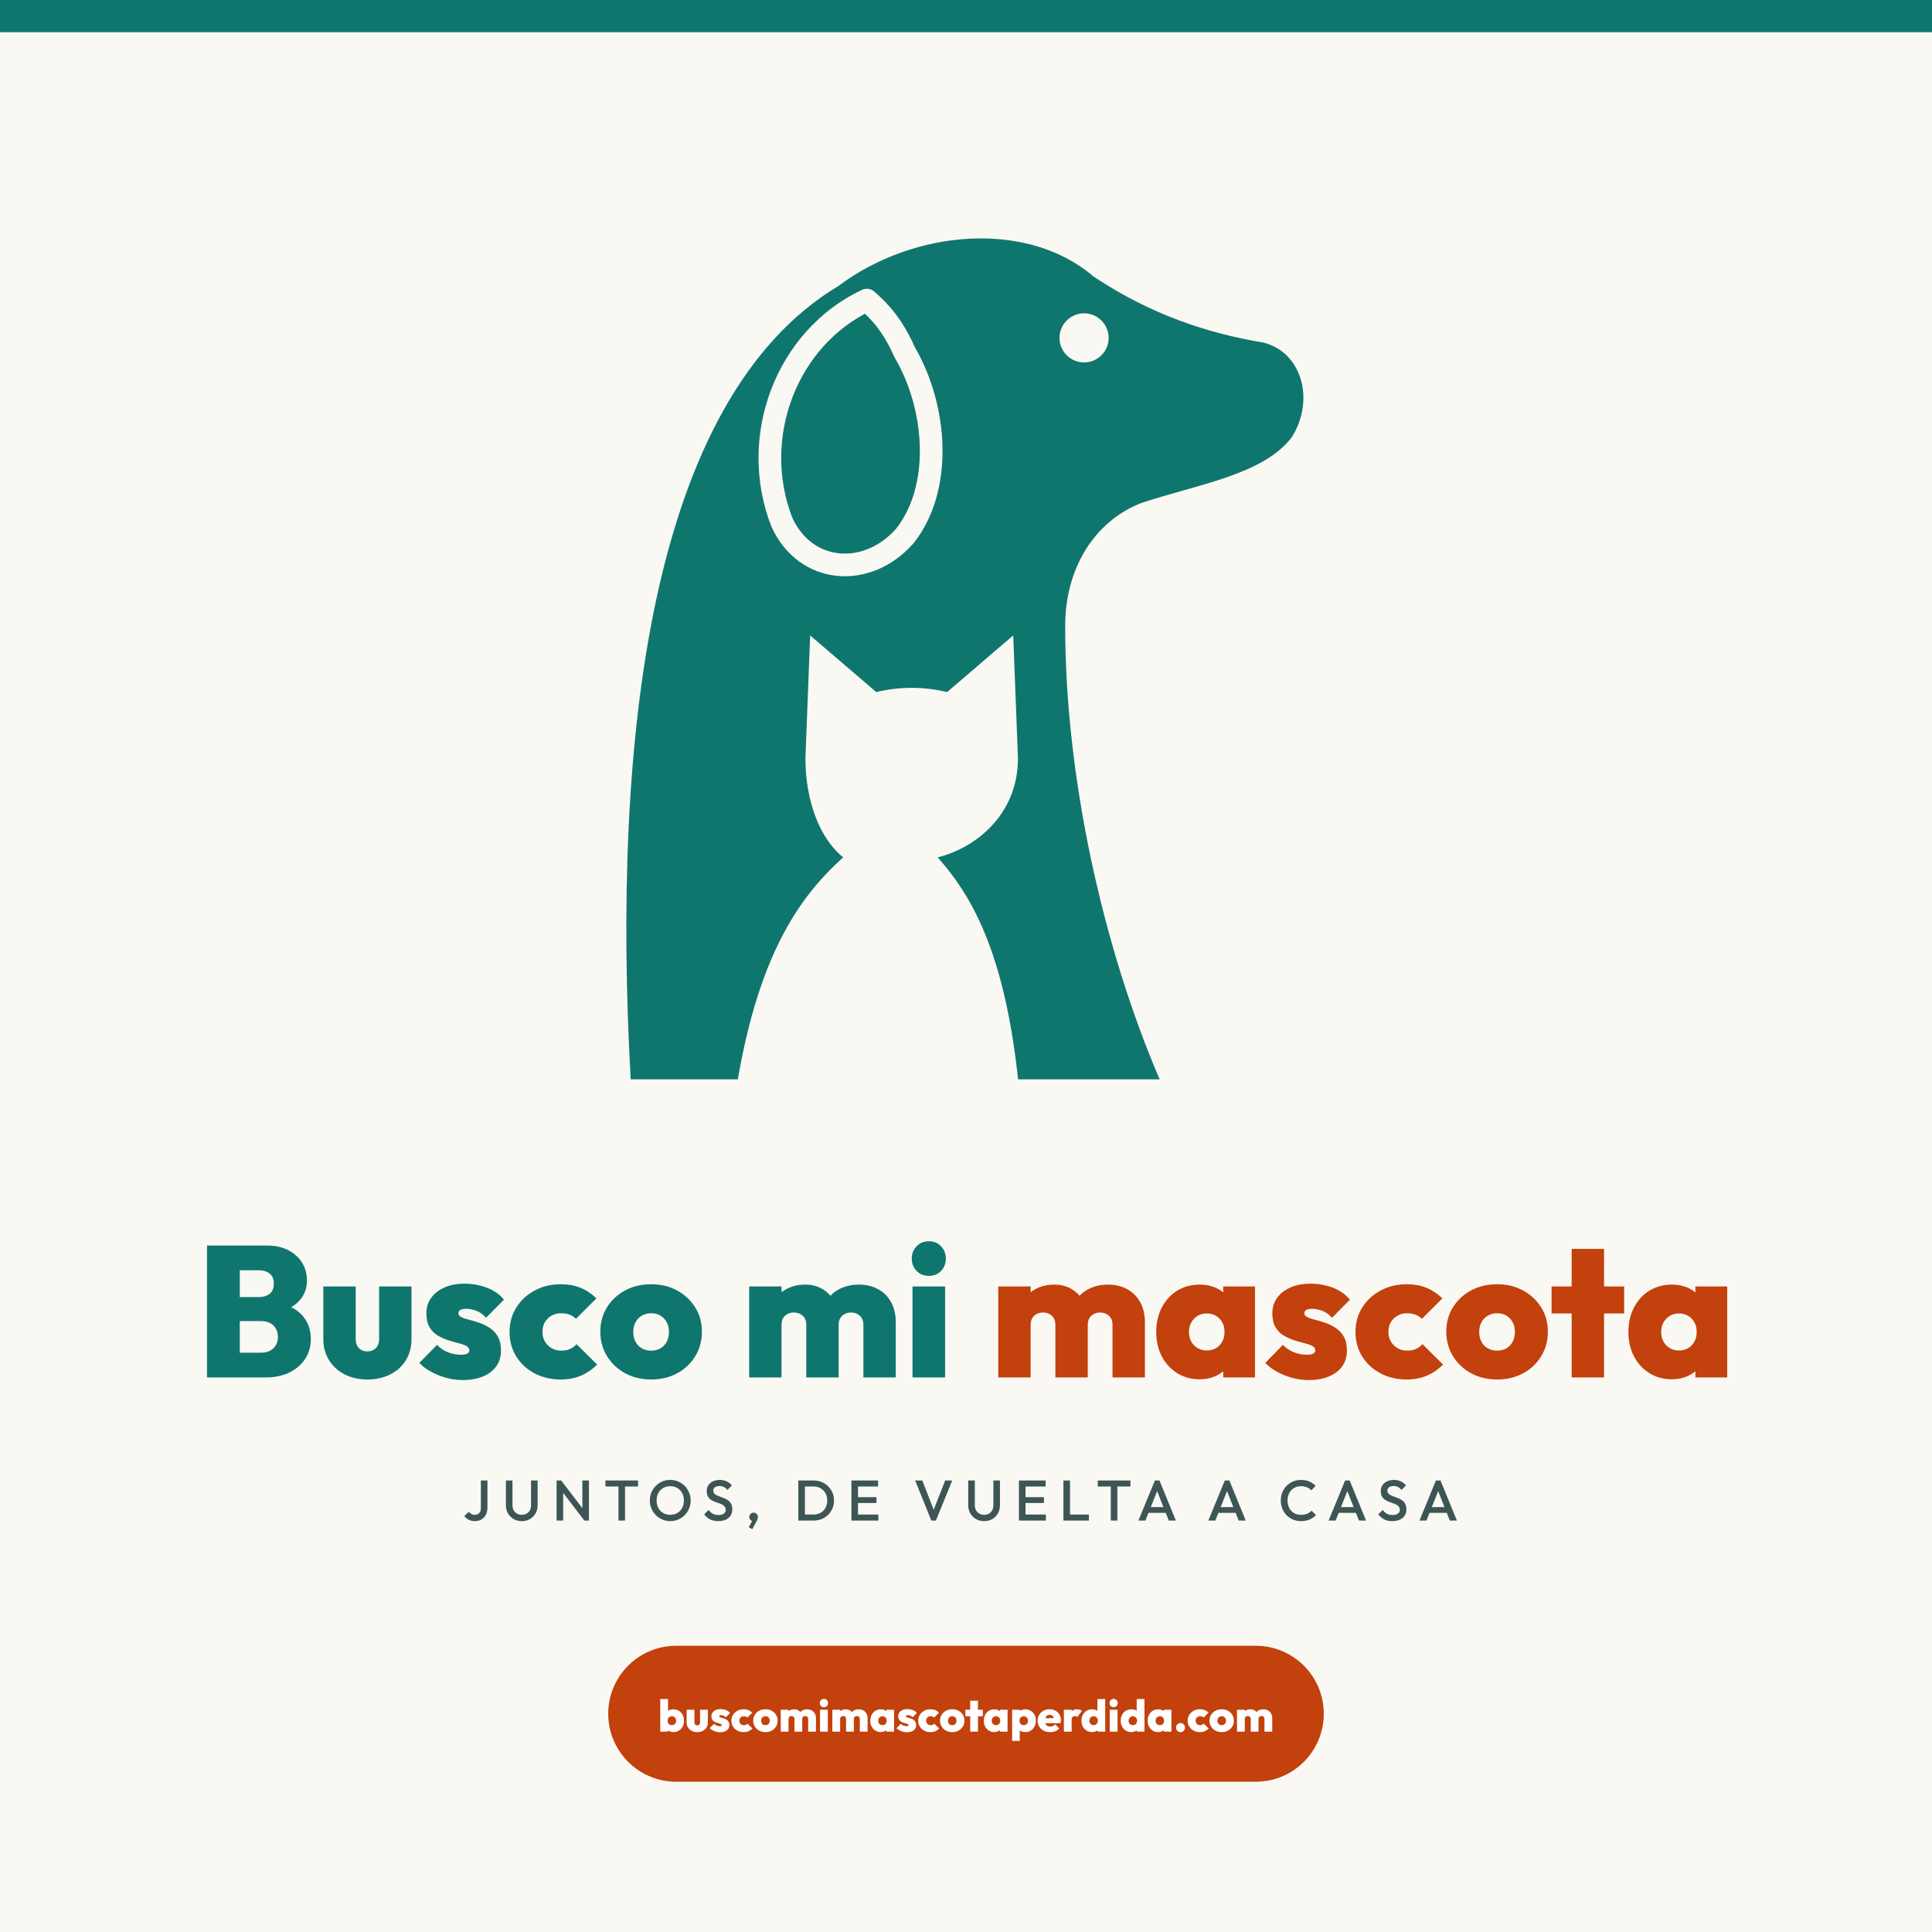
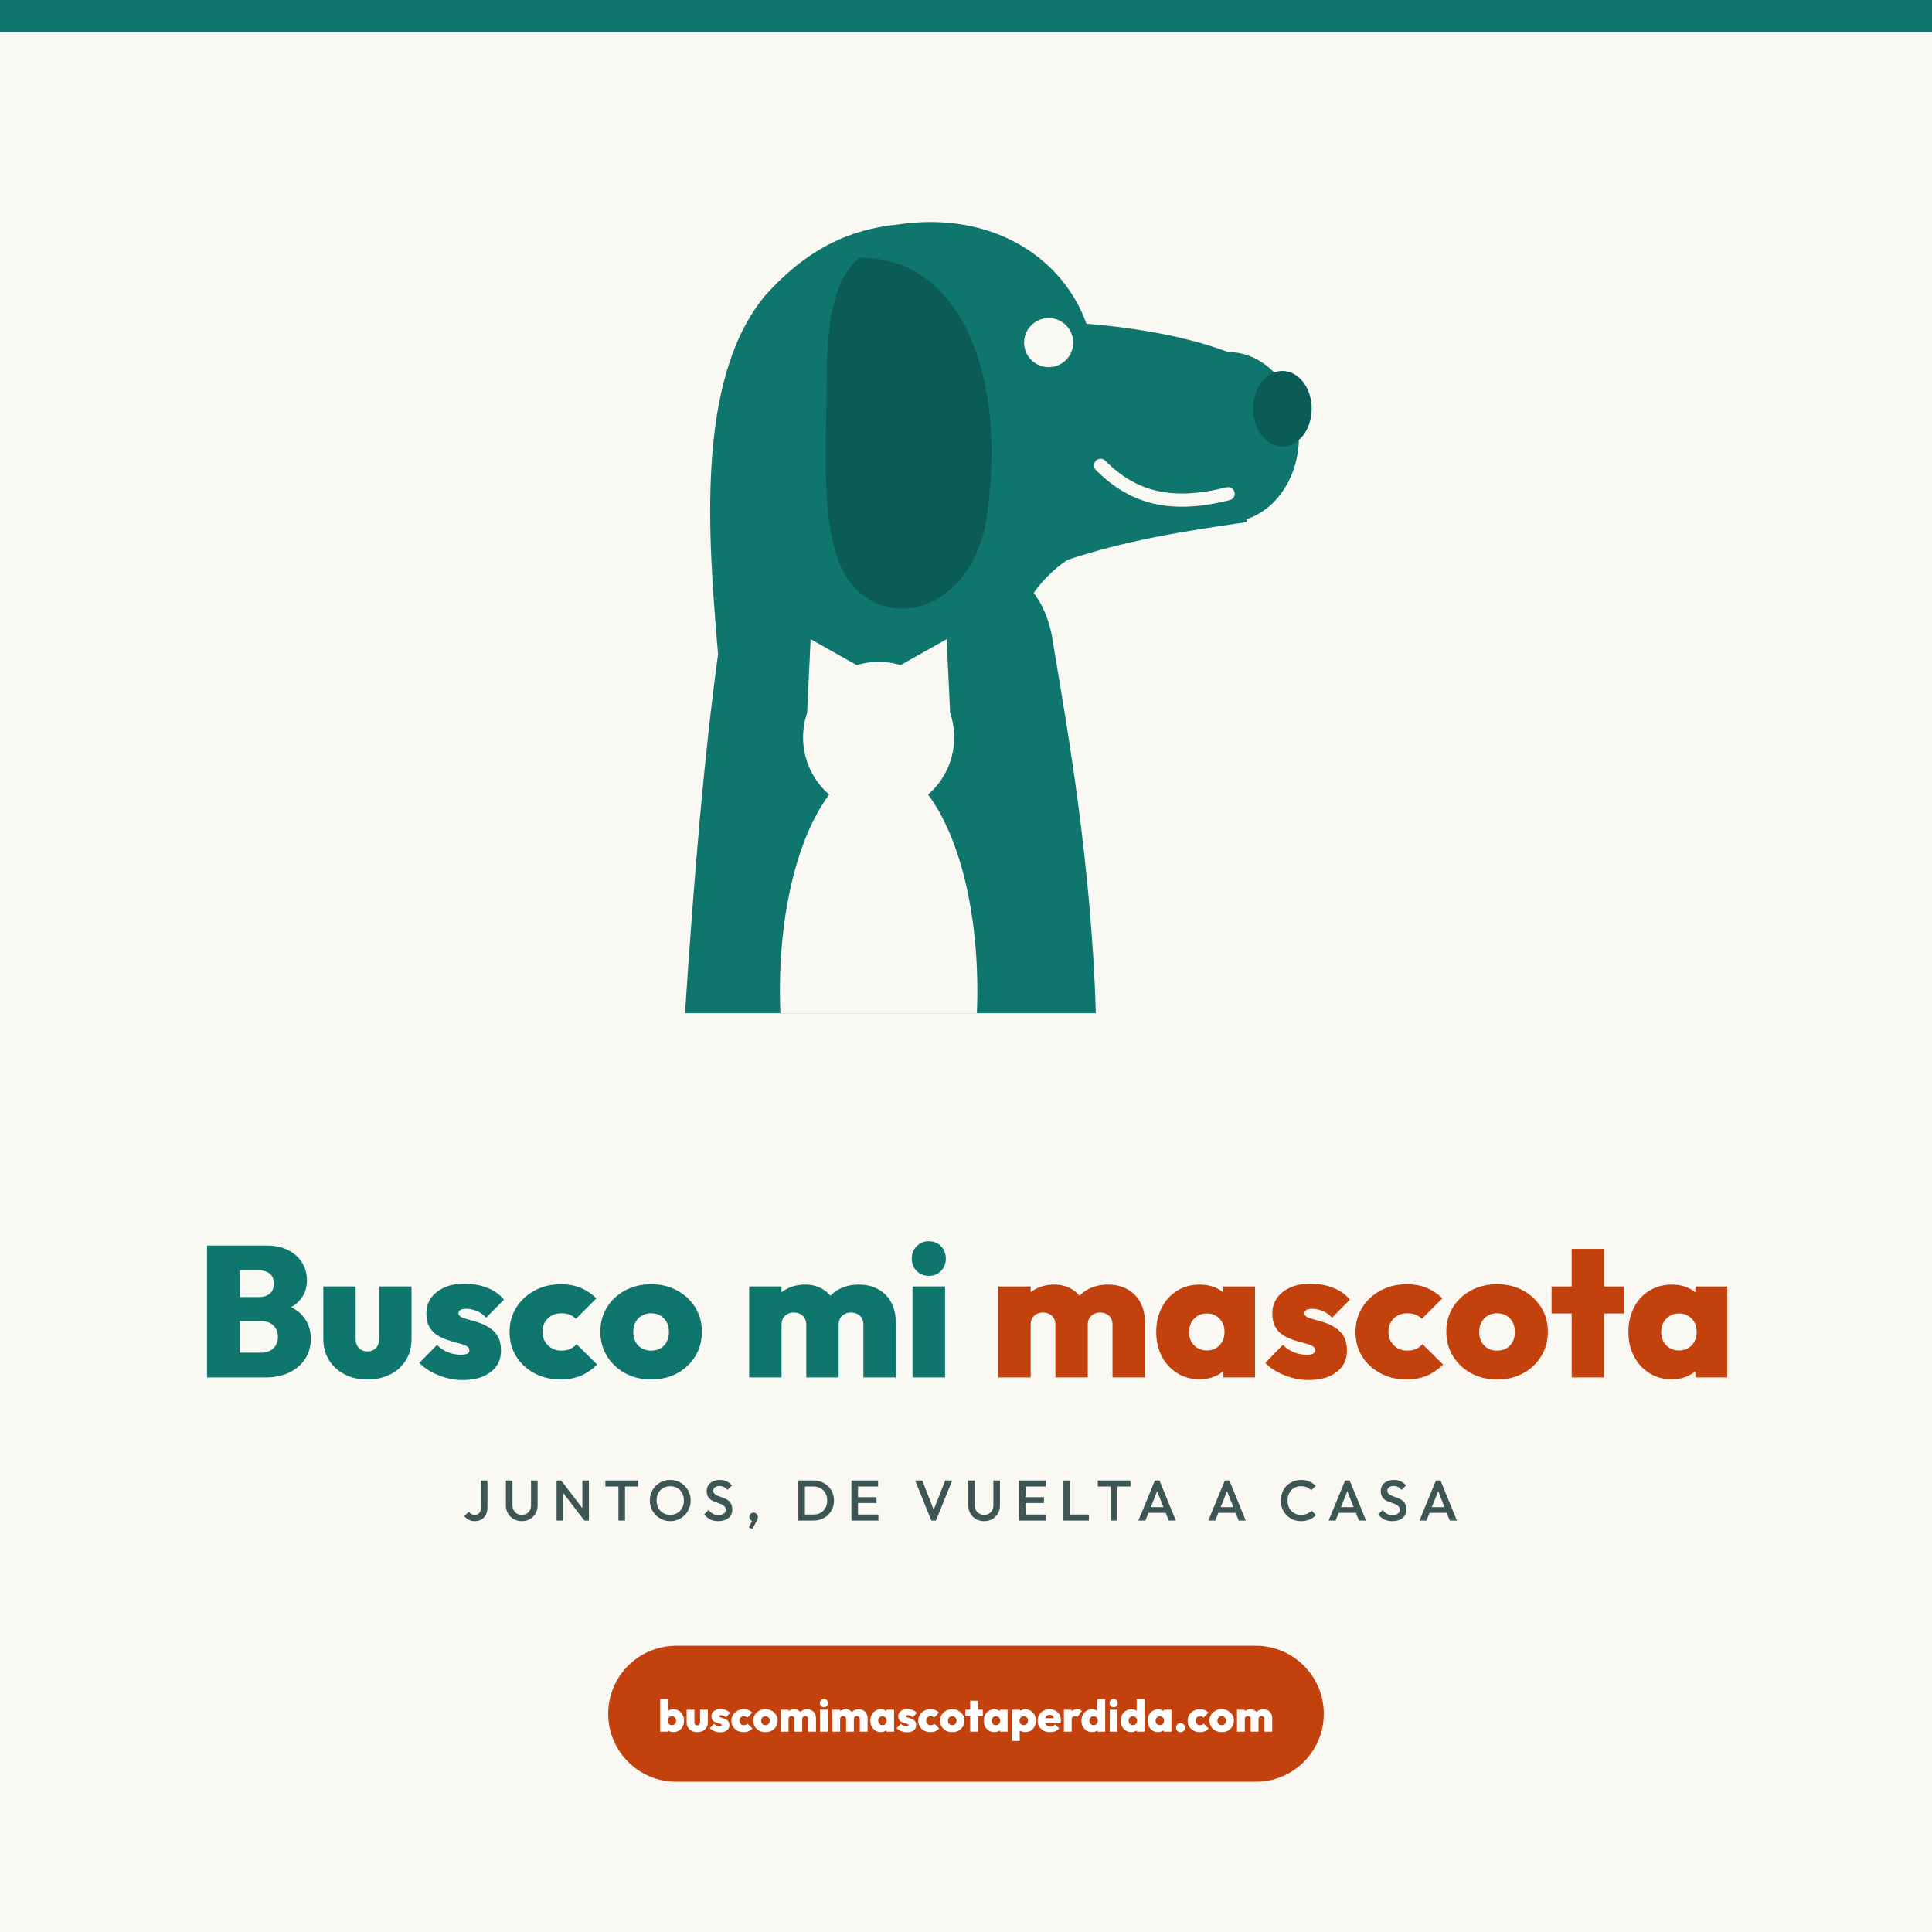
<svg xmlns="http://www.w3.org/2000/svg" viewBox="0 0 1080 1080" width="1080" height="1080" role="img" aria-label="Busco mi mascota. Juntos, de vuelta a casa">
  <rect width="1080" height="1080" fill="#faf8f3" />
  <rect width="1080" height="18" fill="#0f766e" />
  <g transform="translate(276 100) scale(4.4)">
    <defs>
-       <mask id="m0" maskUnits="userSpaceOnUse" x="0" y="0" width="120" height="120">
-         <rect width="120" height="120" fill="#fff" />
-         <path d="M40.5 78 L41 65 L48 71 C50.5 70.4 53 70.4 55.5 71 L62.5 65 L63 78 C63 84 58.5 87.5 54.5 88.5 C58.5 93 62.5 100 63.5 118 L32.5 118 C34.5 100 39.5 93 44.5 88.5 C42 86.5 40.5 82.5 40.5 78 Z" fill="#000" />
-         <path d="M47 29.5 C38.5 33.5 34.5 44 38 53 C40.5 58.5 47 59 51 54.5 C55 49.5 54.5 41 51 35 C49.8 32.3 48.5 30.8 47 29.5" fill="none" stroke="#000" stroke-width="2.4" stroke-linecap="round" />
-         <circle cx="70" cy="33.5" r="2.6" fill="#000" />
+       <mask id="k21" maskUnits="userSpaceOnUse" x="-20" y="-20" width="260" height="360">
+         <rect x="-20" y="-20" width="260" height="360" fill="#fff" />
+         <circle cx="130" cy="58" r="5.2" fill="#000" />
+         <path d="M168 90 C156 93 148 91 141 84" fill="none" stroke="#000" stroke-width="2.8" stroke-linecap="round" />
+         <g transform="translate(94 200) scale(.8) translate(-30 -100)">
+           <g fill="#000">
+             <circle cx="30" cy="27" r="20" />
+             <path d="M11 22 L12 1 L28 10 Z" />
+             <path d="M49 22 L48 1 L32 10 Z" />
+             <path d="M17 42 C8 54 3 76 4 100 L56 100 C57 76 52 54 43 42 Z" />
+           </g>
+         </g>
      </mask>
    </defs>
-     <g transform="translate(-9 -20) scale(1.2)">
-       <g mask="url(#m0)">
-         <path d="M22 112 C20 76 24 40 44 28 C52 22 64 21 71 27 C77 31 83 33 89 34 C93 35 94.5 40 92 44 C89 48 82 49 76 51 C71 53 68 58 68 64 C68 80 72 98 78 112 Z" fill="#0f766e" />
+     <g transform="translate(-7.5 -14) scale(.6)">
+       <g mask="url(#k21)">
+         <g fill="#0f766e">
+           <path d="M60 124 C58 100 55 66 70 48 C79 38 88 34 98 33 C118 30 133 40 138 54 C150 55 160 57 168 60 L172 96 C158 98 146 100 134 104 C128 108 124 114 122 122 L100 134 Z" />
+           <ellipse cx="168" cy="78" rx="15" ry="18" />
+           <path d="M60 124 C57 146 55 170 53 200 L140 200 C139 168 134 140 131 122 C130 114 126 108 120 106 L100 96 Z" />
+           <ellipse cx="179.5" cy="72" rx="6.2" ry="8" fill="#0c5c56" />
+           <path fill="#0c5c56" d="M90 40 C112 40 121 66 117 94 C115 112 99 120 89 110 C81 102 83 80 83 66 C83 52 85 44 90 40 Z" />
+         </g>
      </g>
    </g>
  </g>
  <path fill="#0f766e" d="M148.49 770L115.73 770L115.73 696.26L149.22 696.26Q156.08 696.26 161.13 698.86Q166.17 701.46 168.88 705.83Q171.58 710.2 171.58 715.71L171.58 715.71Q171.58 723.1 166.59 727.88L166.59 727.88Q164.92 729.54 162.74 730.69L162.74 730.69Q165.86 732.25 168.15 734.43L168.15 734.43Q173.76 740.05 173.76 748.47L173.76 748.47Q173.76 754.71 170.64 759.55Q167.52 764.38 161.86 767.19Q156.19 770 148.49 770L148.49 770M145.89 738.49L134.04 738.49L134.04 756.17L145.89 756.17Q150.26 756.17 152.81 753.72Q155.36 751.28 155.36 747.33L155.36 747.33Q155.36 744.73 154.21 742.7Q153.07 740.67 150.94 739.58Q148.8 738.49 145.89 738.49L145.89 738.49M144.75 710.1L134.04 710.1L134.04 725.07L144.75 725.07Q148.39 725.07 150.73 723.25Q153.07 721.43 153.07 717.58Q153.07 713.74 150.73 711.92Q148.39 710.1 144.75 710.1L144.75 710.1M205.38 771.14L205.38 771.14Q198.2 771.14 192.64 768.28Q187.08 765.42 183.9 760.28Q180.73 755.13 180.73 748.58L180.73 748.58L180.73 719.14L198.83 719.14L198.83 748.58Q198.83 750.66 199.66 752.22Q200.49 753.78 201.95 754.61Q203.4 755.44 205.38 755.44L205.38 755.44Q208.29 755.44 210.11 753.57Q211.93 751.7 211.93 748.58L211.93 748.58L211.93 719.14L230.03 719.14L230.03 748.58Q230.03 755.23 226.91 760.33Q223.79 765.42 218.22 768.28Q212.66 771.14 205.38 771.14M258.63 771.46L258.63 771.46Q253.95 771.46 249.42 770.21Q244.9 768.96 241 766.83Q237.1 764.7 234.4 761.89L234.4 761.89L244.28 751.8Q246.77 754.4 250.26 755.86Q253.74 757.31 257.69 757.31L257.69 757.31Q259.98 757.31 261.18 756.69Q262.37 756.06 262.37 754.92L262.37 754.92Q262.37 753.26 260.66 752.37Q258.94 751.49 256.18 750.81Q253.43 750.14 250.41 749.15Q247.4 748.16 244.59 746.5Q241.78 744.83 240.06 741.82Q238.35 738.8 238.35 734.12L238.35 734.12Q238.35 729.23 241 725.54Q243.65 721.85 248.44 719.72Q253.22 717.58 259.67 717.58L259.67 717.58Q266.22 717.58 272.15 719.82Q278.08 722.06 281.72 726.53L281.72 726.53L271.73 736.62Q269.24 733.81 266.22 732.72Q263.2 731.62 260.71 731.62L260.71 731.62Q258.32 731.62 257.28 732.3Q256.24 732.98 256.24 734.12L256.24 734.12Q256.24 735.47 257.95 736.3Q259.67 737.14 262.42 737.81Q265.18 738.49 268.14 739.53Q271.11 740.57 273.86 742.39Q276.62 744.21 278.34 747.22Q280.05 750.24 280.05 755.02L280.05 755.02Q280.05 762.62 274.23 767.04Q268.4 771.46 258.63 771.46M313.44 771.14L313.44 771.14Q305.32 771.14 298.82 767.71Q292.32 764.28 288.58 758.25Q284.84 752.22 284.84 744.62L284.84 744.62Q284.84 736.93 288.63 730.9Q292.43 724.86 298.93 721.38Q305.43 717.9 313.64 717.9L313.64 717.9Q319.57 717.9 324.46 719.87Q329.35 721.85 333.4 725.8L333.4 725.8L321.96 737.24Q320.4 735.68 318.38 734.9Q316.35 734.12 313.64 734.12L313.64 734.12Q310.73 734.12 308.39 735.42Q306.05 736.72 304.65 739.01Q303.24 741.3 303.24 744.52L303.24 744.52Q303.24 747.64 304.65 749.98Q306.05 752.32 308.39 753.67Q310.73 755.02 313.64 755.02L313.64 755.02Q316.56 755.02 318.64 754.09Q320.72 753.15 322.28 751.38L322.28 751.38L333.82 762.82Q329.56 766.98 324.62 769.06Q319.68 771.14 313.44 771.14M364.08 771.14L364.08 771.14Q355.87 771.14 349.47 767.66Q343.08 764.18 339.33 758.09Q335.59 752.01 335.59 744.42L335.59 744.42Q335.59 736.82 339.28 730.84Q342.97 724.86 349.42 721.38Q355.87 717.9 363.98 717.9L363.98 717.9Q372.09 717.9 378.49 721.38Q384.88 724.86 388.63 730.84Q392.37 736.82 392.37 744.42L392.37 744.42Q392.37 752.01 388.68 758.09Q384.99 764.18 378.59 767.66Q372.2 771.14 364.08 771.14M363.98 755.02L363.98 755.02Q367 755.02 369.23 753.72Q371.47 752.42 372.72 750.03Q373.96 747.64 373.96 744.52L373.96 744.52Q373.96 741.4 372.66 739.06Q371.36 736.72 369.18 735.42Q367 734.12 363.98 734.12L363.98 734.12Q361.07 734.12 358.78 735.47Q356.49 736.82 355.24 739.16Q354 741.5 354 744.62L354 744.62Q354 747.64 355.24 750.03Q356.49 752.42 358.78 753.72Q361.07 755.02 363.98 755.02M436.88 770L418.79 770L418.79 719.14L436.88 719.14L436.88 722.37Q438.24 721.33 439.8 720.5L439.8 720.5Q444.37 718.1 450.2 718.1L450.2 718.1Q455.4 718.1 459.66 720.5L459.66 720.5Q462.26 722.06 464.24 724.34L464.24 724.34Q466.21 722.16 469.02 720.7L469.02 720.7Q473.91 718.1 480.15 718.1L480.15 718.1Q486.08 718.1 490.76 720.6Q495.44 723.1 498.09 727.83Q500.74 732.56 500.74 739.11L500.74 739.11L500.74 770L482.64 770L482.64 740.57Q482.64 737.34 480.67 735.52Q478.69 733.7 475.78 733.7L475.78 733.7Q473.8 733.7 472.19 734.54Q470.58 735.37 469.7 736.88Q468.81 738.38 468.81 740.57L468.81 740.57L468.81 770L450.72 770L450.72 740.57Q450.72 737.34 448.74 735.52Q446.76 733.7 443.85 733.7L443.85 733.7Q441.77 733.7 440.21 734.54Q438.65 735.37 437.77 736.88Q436.88 738.38 436.88 740.57L436.88 740.57L436.88 770M528.3 770L510.1 770L510.1 719.14L528.3 719.14L528.3 770M519.15 713.22L519.15 713.22Q515.09 713.22 512.39 710.46Q509.68 707.7 509.68 703.54L509.68 703.54Q509.68 699.49 512.39 696.68Q515.09 693.87 519.15 693.87L519.15 693.87Q523.41 693.87 526.06 696.68Q528.72 699.49 528.72 703.54L528.72 703.54Q528.72 707.7 526.06 710.46Q523.41 713.22 519.15 713.22" />
  <path fill="#c2410c" d="M576.14 770L558.04 770L558.04 719.14L576.14 719.14L576.14 722.37Q577.49 721.33 579.05 720.5L579.05 720.5Q583.63 718.1 589.45 718.1L589.45 718.1Q594.65 718.1 598.92 720.5L598.92 720.5Q601.52 722.06 603.49 724.34L603.49 724.34Q605.47 722.16 608.28 720.7L608.28 720.7Q613.16 718.1 619.4 718.1L619.4 718.1Q625.33 718.1 630.01 720.6Q634.69 723.1 637.34 727.83Q640 732.56 640 739.11L640 739.11L640 770L621.9 770L621.9 740.57Q621.9 737.34 619.92 735.52Q617.95 733.7 615.04 733.7L615.04 733.7Q613.06 733.7 611.45 734.54Q609.84 735.37 608.95 736.88Q608.07 738.38 608.07 740.57L608.07 740.57L608.07 770L589.97 770L589.97 740.57Q589.97 737.34 588 735.52Q586.02 733.7 583.11 733.7L583.11 733.7Q581.03 733.7 579.47 734.54Q577.91 735.37 577.02 736.88Q576.14 738.38 576.14 740.57L576.14 740.57L576.14 770M670.68 771.04L670.68 771.04Q663.6 771.04 658.09 767.61Q652.58 764.18 649.46 758.2Q646.34 752.22 646.34 744.62L646.34 744.62Q646.34 736.93 649.46 730.9Q652.58 724.86 658.09 721.48Q663.6 718.1 670.68 718.1L670.68 718.1Q675.46 718.1 679.41 719.77L679.41 719.77Q681.91 720.91 683.78 722.47L683.78 722.47L683.78 719.14L701.56 719.14L701.56 770L683.78 770L683.78 766.57Q681.91 768.13 679.41 769.27L679.41 769.27Q675.46 771.04 670.68 771.04M674.52 754.92L674.52 754.92Q679 754.92 681.75 752.01Q684.51 749.1 684.51 744.52L684.51 744.52Q684.51 741.5 683.26 739.22Q682.01 736.93 679.78 735.58Q677.54 734.22 674.63 734.22Q671.72 734.22 669.48 735.58Q667.24 736.93 665.94 739.27Q664.64 741.61 664.64 744.52L664.64 744.52Q664.64 747.54 665.89 749.88Q667.14 752.22 669.43 753.57Q671.72 754.92 674.52 754.92M731.52 771.46L731.52 771.46Q726.84 771.46 722.31 770.21Q717.79 768.96 713.89 766.83Q709.99 764.7 707.28 761.89L707.28 761.89L717.16 751.8Q719.66 754.4 723.14 755.86Q726.63 757.31 730.58 757.31L730.58 757.31Q732.87 757.31 734.06 756.69Q735.26 756.06 735.26 754.92L735.26 754.92Q735.26 753.26 733.54 752.37Q731.83 751.49 729.07 750.81Q726.32 750.14 723.3 749.15Q720.28 748.16 717.48 746.5Q714.67 744.83 712.95 741.82Q711.24 738.8 711.24 734.12L711.24 734.12Q711.24 729.23 713.89 725.54Q716.54 721.85 721.32 719.72Q726.11 717.58 732.56 717.58L732.56 717.58Q739.11 717.58 745.04 719.82Q750.96 722.06 754.6 726.53L754.6 726.53L744.62 736.62Q742.12 733.81 739.11 732.72Q736.09 731.62 733.6 731.62L733.6 731.62Q731.2 731.62 730.16 732.3Q729.12 732.98 729.12 734.12L729.12 734.12Q729.12 735.47 730.84 736.3Q732.56 737.14 735.31 737.81Q738.07 738.49 741.03 739.53Q744 740.57 746.75 742.39Q749.51 744.21 751.22 747.22Q752.94 750.24 752.94 755.02L752.94 755.02Q752.94 762.62 747.12 767.04Q741.29 771.46 731.52 771.46M786.32 771.14L786.32 771.14Q778.21 771.14 771.71 767.71Q765.21 764.28 761.47 758.25Q757.72 752.22 757.72 744.62L757.72 744.62Q757.72 736.93 761.52 730.9Q765.32 724.86 771.82 721.38Q778.32 717.9 786.53 717.9L786.53 717.9Q792.46 717.9 797.35 719.87Q802.24 721.85 806.29 725.8L806.29 725.8L794.85 737.24Q793.29 735.68 791.26 734.9Q789.24 734.12 786.53 734.12L786.53 734.12Q783.62 734.12 781.28 735.42Q778.94 736.72 777.54 739.01Q776.13 741.3 776.13 744.52L776.13 744.52Q776.13 747.64 777.54 749.98Q778.94 752.32 781.28 753.67Q783.62 755.02 786.53 755.02L786.53 755.02Q789.44 755.02 791.52 754.09Q793.6 753.15 795.16 751.38L795.16 751.38L806.71 762.82Q802.44 766.98 797.5 769.06Q792.56 771.14 786.32 771.14M836.97 771.14L836.97 771.14Q828.76 771.14 822.36 767.66Q815.96 764.18 812.22 758.09Q808.48 752.01 808.48 744.42L808.48 744.42Q808.48 736.82 812.17 730.84Q815.86 724.86 822.31 721.38Q828.76 717.9 836.87 717.9L836.87 717.9Q844.98 717.9 851.38 721.38Q857.77 724.86 861.52 730.84Q865.26 736.82 865.26 744.42L865.26 744.42Q865.26 752.01 861.57 758.09Q857.88 764.18 851.48 767.66Q845.08 771.14 836.97 771.14M836.87 755.02L836.87 755.02Q839.88 755.02 842.12 753.72Q844.36 752.42 845.6 750.03Q846.85 747.64 846.85 744.52L846.85 744.52Q846.85 741.4 845.55 739.06Q844.25 736.72 842.07 735.42Q839.88 734.12 836.87 734.12L836.87 734.12Q833.96 734.12 831.67 735.47Q829.38 736.82 828.13 739.16Q826.88 741.5 826.88 744.62L826.88 744.62Q826.88 747.64 828.13 750.03Q829.38 752.42 831.67 753.72Q833.96 755.02 836.87 755.02M896.67 770L878.57 770L878.57 734.22L867.34 734.22L867.34 719.14L878.57 719.14L878.57 698.14L896.67 698.14L896.67 719.14L907.9 719.14L907.9 734.22L896.67 734.22L896.67 770M934.63 771.04L934.63 771.04Q927.56 771.04 922.04 767.61Q916.53 764.18 913.41 758.2Q910.29 752.22 910.29 744.62L910.29 744.62Q910.29 736.93 913.41 730.9Q916.53 724.86 922.04 721.48Q927.56 718.1 934.63 718.1L934.63 718.1Q939.41 718.1 943.36 719.77L943.36 719.77Q945.86 720.91 947.73 722.47L947.73 722.47L947.73 719.14L965.52 719.14L965.52 770L947.73 770L947.73 766.57Q945.86 768.13 943.36 769.27L943.36 769.27Q939.41 771.04 934.63 771.04M938.48 754.92L938.48 754.92Q942.95 754.92 945.7 752.01Q948.46 749.1 948.46 744.52L948.46 744.52Q948.46 741.5 947.21 739.22Q945.96 736.93 943.73 735.58Q941.49 734.22 938.58 734.22Q935.67 734.22 933.43 735.58Q931.2 736.93 929.9 739.27Q928.6 741.61 928.6 744.52L928.6 744.52Q928.6 747.54 929.84 749.88Q931.09 752.22 933.38 753.57Q935.67 754.92 938.48 754.92" />
  <path fill="#3d5655" d="M265.47 850.32L265.47 850.32Q263.52 850.32 262 849.54Q260.48 848.75 259.55 847.44L259.55 847.44L262.14 845.07Q262.69 845.9 263.52 846.35Q264.35 846.8 265.34 846.8L265.34 846.8Q266.43 846.8 267.2 846.35Q267.97 845.9 268.38 845.07Q268.8 844.24 268.8 843.09L268.8 843.09L268.8 827.6L272.48 827.6L272.48 842.8Q272.48 845.04 271.6 846.74Q270.72 848.43 269.15 849.38Q267.58 850.32 265.47 850.32M291.7 850.32L291.7 850.32Q289.17 850.32 287.15 849.17Q285.14 848.02 283.97 846.02Q282.8 844.02 282.8 841.49L282.8 841.49L282.8 827.6L286.48 827.6L286.48 841.46Q286.48 843.09 287.17 844.29Q287.86 845.49 289.04 846.14Q290.22 846.8 291.7 846.8L291.7 846.8Q293.2 846.8 294.35 846.14Q295.5 845.49 296.18 844.29Q296.85 843.09 296.85 841.49L296.85 841.49L296.85 827.6L300.53 827.6L300.53 841.52Q300.53 844.05 299.38 846.03Q298.22 848.02 296.24 849.17Q294.26 850.32 291.7 850.32M314.82 850L311.14 850L311.14 827.6L313.7 827.6L325.54 843.06L325.54 827.6L329.22 827.6L329.22 850L326.66 850L314.82 834.54L314.82 850M349.39 850L345.71 850L345.71 830.96L338.42 830.96L338.42 827.6L356.69 827.6L356.69 830.96L349.39 830.96L349.39 850M374.72 850.32L374.72 850.32Q372.32 850.32 370.24 849.42Q368.16 848.53 366.59 846.94Q365.02 845.36 364.14 843.26Q363.26 841.17 363.26 838.77L363.26 838.77Q363.26 836.37 364.14 834.29Q365.02 832.21 366.58 830.62Q368.13 829.04 370.19 828.16Q372.26 827.28 374.66 827.28L374.66 827.28Q377.06 827.28 379.12 828.16Q381.18 829.04 382.75 830.62Q384.32 832.21 385.2 834.3Q386.08 836.4 386.08 838.8L386.08 838.8Q386.08 841.2 385.2 843.3Q384.32 845.39 382.77 846.96Q381.22 848.53 379.15 849.42Q377.09 850.32 374.72 850.32M374.66 846.8L374.66 846.8Q376.93 846.8 378.64 845.78Q380.35 844.75 381.33 842.94Q382.3 841.14 382.3 838.77L382.3 838.77Q382.3 837.01 381.74 835.55Q381.18 834.1 380.16 833.02Q379.14 831.95 377.74 831.38Q376.35 830.8 374.66 830.8L374.66 830.8Q372.42 830.8 370.7 831.81Q368.99 832.82 368.02 834.61Q367.04 836.4 367.04 838.77L367.04 838.77Q367.04 840.53 367.6 842.02Q368.16 843.5 369.17 844.56Q370.18 845.62 371.58 846.21Q372.99 846.8 374.66 846.8M401.49 850.32L401.49 850.32Q398.83 850.32 396.98 849.36Q395.12 848.4 393.65 846.54L393.65 846.54L396.14 844.05Q397.07 845.39 398.35 846.14Q399.63 846.9 401.62 846.9L401.62 846.9Q403.47 846.9 404.58 846.13Q405.68 845.36 405.68 844.02L405.68 844.02Q405.68 842.9 405.1 842.19Q404.53 841.49 403.58 841.02Q402.64 840.56 401.5 840.19Q400.37 839.82 399.23 839.36Q398.1 838.9 397.15 838.19Q396.21 837.49 395.63 836.37Q395.06 835.25 395.06 833.52L395.06 833.52Q395.06 831.54 396.03 830.14Q397.01 828.75 398.67 828.02Q400.34 827.28 402.38 827.28L402.38 827.28Q404.59 827.28 406.34 828.14Q408.08 829.01 409.17 830.35L409.17 830.35L406.67 832.85Q405.71 831.76 404.67 831.23Q403.63 830.7 402.29 830.7L402.29 830.7Q400.62 830.7 399.68 831.38Q398.74 832.05 398.74 833.26L398.74 833.26Q398.74 834.29 399.31 834.91Q399.89 835.54 400.83 835.97Q401.78 836.4 402.91 836.78Q404.05 837.17 405.18 837.65Q406.32 838.13 407.26 838.88Q408.21 839.63 408.78 840.82Q409.36 842 409.36 843.79L409.36 843.79Q409.36 846.8 407.23 848.56Q405.1 850.32 401.49 850.32M420.51 854.8L418.56 853.74L420.45 850.19Q419.94 850.06 419.52 849.62L419.52 849.62Q418.88 849.01 418.88 848.05L418.88 848.05Q418.88 847.02 419.57 846.3Q420.26 845.58 421.28 845.58L421.28 845.58Q422.24 845.58 422.96 846.3Q423.68 847.02 423.68 848.05L423.68 848.05Q423.68 848.46 423.5 849.02Q423.33 849.58 422.88 850.45L422.88 850.45L420.51 854.8M454.85 850L446.27 850L446.27 827.6L454.78 827.6Q457.22 827.6 459.3 828.45Q461.38 829.3 462.93 830.82Q464.48 832.34 465.34 834.37Q466.21 836.4 466.21 838.8L466.21 838.8Q466.21 841.17 465.34 843.22Q464.48 845.26 462.94 846.78Q461.41 848.3 459.33 849.15Q457.25 850 454.85 850L454.85 850M454.69 830.96L449.95 830.96L449.95 846.64L454.69 846.64Q456.99 846.64 458.74 845.65Q460.48 844.66 461.46 842.88Q462.43 841.1 462.43 838.77L462.43 838.77Q462.43 836.46 461.44 834.7Q460.45 832.94 458.7 831.95Q456.96 830.96 454.69 830.96L454.69 830.96M491.02 850L475.95 850L475.95 827.6L490.86 827.6L490.86 830.96L479.63 830.96L479.63 836.94L489.94 836.94L489.94 840.18L479.63 840.18L479.63 846.64L491.02 846.64L491.02 850M523.18 850L520.62 850L511.57 827.6L515.57 827.6L521.94 843.95L528.37 827.6L532.3 827.6L523.18 850M550.14 850.32L550.14 850.32Q547.62 850.32 545.6 849.17Q543.58 848.02 542.42 846.02Q541.25 844.02 541.25 841.49L541.25 841.49L541.25 827.6L544.93 827.6L544.93 841.46Q544.93 843.09 545.62 844.29Q546.3 845.49 547.49 846.14Q548.67 846.8 550.14 846.8L550.14 846.8Q551.65 846.8 552.8 846.14Q553.95 845.49 554.62 844.29Q555.3 843.09 555.3 841.49L555.3 841.49L555.3 827.6L558.98 827.6L558.98 841.52Q558.98 844.05 557.82 846.03Q556.67 848.02 554.69 849.17Q552.7 850.32 550.14 850.32M584.66 850L569.58 850L569.58 827.6L584.5 827.6L584.5 830.96L573.26 830.96L573.26 836.94L583.57 836.94L583.57 840.18L573.26 840.18L573.26 846.64L584.66 846.64L584.66 850M608.7 850L594.46 850L594.46 827.6L598.14 827.6L598.14 846.64L608.7 846.64L608.7 850M624.62 850L620.94 850L620.94 830.96L613.65 830.96L613.65 827.6L631.92 827.6L631.92 830.96L624.62 830.96L624.62 850M640.29 850L636.38 850L645.6 827.6L648.16 827.6L657.31 850L653.34 850L651.65 845.68L642.02 845.68L640.29 850M643.3 842.48L650.37 842.48L646.85 833.55L643.3 842.48M679.36 850L675.46 850L684.67 827.6L687.23 827.6L696.38 850L692.42 850L690.72 845.68L681.09 845.68L679.36 850M682.37 842.48L689.44 842.48L685.92 833.55L682.37 842.48M727.26 850.32L727.26 850.32Q724.83 850.32 722.77 849.44Q720.7 848.56 719.17 846.98Q717.63 845.39 716.8 843.3Q715.97 841.2 715.97 838.8L715.97 838.8Q715.97 836.4 716.8 834.3Q717.63 832.21 719.17 830.64Q720.7 829.07 722.77 828.18Q724.83 827.28 727.26 827.28L727.26 827.28Q729.98 827.28 731.97 828.18Q733.95 829.07 735.49 830.61L735.49 830.61L732.99 833.1Q732 832.02 730.58 831.41Q729.15 830.8 727.26 830.8L727.26 830.8Q725.6 830.8 724.22 831.38Q722.85 831.95 721.84 833.02Q720.83 834.1 720.29 835.57Q719.74 837.04 719.74 838.8L719.74 838.8Q719.74 840.56 720.29 842.03Q720.83 843.5 721.84 844.58Q722.85 845.65 724.22 846.22Q725.6 846.8 727.26 846.8L727.26 846.8Q729.31 846.8 730.74 846.18Q732.16 845.55 733.15 844.46L733.15 844.46L735.65 846.96Q734.11 848.53 732.03 849.42Q729.95 850.32 727.26 850.32M746.61 850L742.7 850L751.92 827.6L754.48 827.6L763.63 850L759.66 850L757.97 845.68L748.34 845.68L746.61 850M749.62 842.48L756.69 842.48L753.17 833.55L749.62 842.48M778.3 850.32L778.3 850.32Q775.65 850.32 773.79 849.36Q771.94 848.4 770.46 846.54L770.46 846.54L772.96 844.05Q773.89 845.39 775.17 846.14Q776.45 846.9 778.43 846.9L778.43 846.9Q780.29 846.9 781.39 846.13Q782.5 845.36 782.5 844.02L782.5 844.02Q782.5 842.9 781.92 842.19Q781.34 841.49 780.4 841.02Q779.46 840.56 778.32 840.19Q777.18 839.82 776.05 839.36Q774.91 838.9 773.97 838.19Q773.02 837.49 772.45 836.37Q771.87 835.25 771.87 833.52L771.87 833.52Q771.87 831.54 772.85 830.14Q773.82 828.75 775.49 828.02Q777.15 827.28 779.2 827.28L779.2 827.28Q781.41 827.28 783.15 828.14Q784.9 829.01 785.98 830.35L785.98 830.35L783.49 832.85Q782.53 831.76 781.49 831.23Q780.45 830.7 779.1 830.7L779.1 830.7Q777.44 830.7 776.5 831.38Q775.55 832.05 775.55 833.26L775.55 833.26Q775.55 834.29 776.13 834.91Q776.7 835.54 777.65 835.97Q778.59 836.4 779.73 836.78Q780.86 837.17 782 837.65Q783.14 838.13 784.08 838.88Q785.02 839.63 785.6 840.82Q786.18 842 786.18 843.79L786.18 843.79Q786.18 846.8 784.05 848.56Q781.92 850.32 778.3 850.32M797.39 850L793.49 850L802.7 827.6L805.26 827.6L814.42 850L810.45 850L808.75 845.68L799.12 845.68L797.39 850M800.4 842.48L807.47 842.48L803.95 833.55L800.4 842.48" />
  <rect x="340" y="920" width="400" height="76" rx="38" fill="#c2410c" />
  <path fill="#ffffff" d="M376.36 968.25L376.36 968.25Q375.19 968.25 374.19 967.77L374.19 967.77Q373.74 967.58 373.34 967.3L373.34 967.3L373.34 968L369.09 968L369.09 949.77L373.44 949.77L373.44 956.35Q373.79 956.1 374.21 955.92L374.21 955.92Q375.21 955.52 376.36 955.52L376.36 955.52Q378.14 955.52 379.49 956.34Q380.84 957.15 381.6 958.6Q382.36 960.05 382.36 961.9L382.36 961.9Q382.36 963.73 381.6 965.16Q380.84 966.6 379.49 967.42Q378.14 968.25 376.36 968.25M375.59 964.38L375.59 964.38Q376.29 964.38 376.82 964.05Q377.36 963.73 377.66 963.16Q377.96 962.6 377.96 961.88L377.96 961.88Q377.96 961.17 377.66 960.61Q377.36 960.05 376.81 959.73Q376.26 959.4 375.56 959.4Q374.86 959.4 374.32 959.73Q373.79 960.05 373.49 960.6Q373.19 961.15 373.19 961.88L373.19 961.88Q373.19 962.63 373.49 963.19Q373.79 963.75 374.34 964.06Q374.89 964.38 375.59 964.38M389.76 968.27L389.76 968.27Q388.04 968.27 386.7 967.59Q385.36 966.9 384.6 965.66Q383.84 964.42 383.84 962.85L383.84 962.85L383.84 955.77L388.19 955.77L388.19 962.85Q388.19 963.35 388.39 963.73Q388.59 964.1 388.94 964.3Q389.29 964.5 389.76 964.5L389.76 964.5Q390.46 964.5 390.9 964.05Q391.34 963.6 391.34 962.85L391.34 962.85L391.34 955.77L395.69 955.77L395.69 962.85Q395.69 964.45 394.94 965.67Q394.19 966.9 392.85 967.59Q391.51 968.27 389.76 968.27M402.56 968.35L402.56 968.35Q401.44 968.35 400.35 968.05Q399.26 967.75 398.32 967.24Q397.39 966.73 396.74 966.05L396.74 966.05L399.11 963.63Q399.71 964.25 400.55 964.6Q401.39 964.95 402.34 964.95L402.34 964.95Q402.89 964.95 403.18 964.8Q403.46 964.65 403.46 964.38L403.46 964.38Q403.46 963.98 403.05 963.76Q402.64 963.55 401.97 963.39Q401.31 963.23 400.59 962.99Q399.86 962.75 399.19 962.35Q398.51 961.95 398.1 961.23Q397.69 960.5 397.69 959.38L397.69 959.38Q397.69 958.2 398.32 957.31Q398.96 956.42 400.11 955.91Q401.26 955.4 402.81 955.4L402.81 955.4Q404.39 955.4 405.81 955.94Q407.24 956.48 408.11 957.55L408.11 957.55L405.71 959.98Q405.11 959.3 404.39 959.04Q403.66 958.77 403.06 958.77L403.06 958.77Q402.49 958.77 402.24 958.94Q401.99 959.1 401.99 959.38L401.99 959.38Q401.99 959.7 402.4 959.9Q402.81 960.1 403.47 960.26Q404.14 960.42 404.85 960.67Q405.56 960.92 406.22 961.36Q406.89 961.8 407.3 962.52Q407.71 963.25 407.71 964.4L407.71 964.4Q407.71 966.23 406.31 967.29Q404.91 968.35 402.56 968.35M415.74 968.27L415.74 968.27Q413.79 968.27 412.22 967.45Q410.66 966.63 409.76 965.17Q408.86 963.73 408.86 961.9L408.86 961.9Q408.86 960.05 409.77 958.6Q410.69 957.15 412.25 956.31Q413.81 955.48 415.79 955.48L415.79 955.48Q417.21 955.48 418.39 955.95Q419.56 956.42 420.54 957.38L420.54 957.38L417.79 960.13Q417.41 959.75 416.92 959.56Q416.44 959.38 415.79 959.38L415.79 959.38Q415.09 959.38 414.52 959.69Q413.96 960 413.62 960.55Q413.29 961.1 413.29 961.88L413.29 961.88Q413.29 962.63 413.62 963.19Q413.96 963.75 414.52 964.08Q415.09 964.4 415.79 964.4L415.79 964.4Q416.49 964.4 416.99 964.17Q417.49 963.95 417.86 963.52L417.86 963.52L420.64 966.27Q419.61 967.27 418.42 967.77Q417.24 968.27 415.74 968.27M427.91 968.27L427.91 968.27Q425.94 968.27 424.4 967.44Q422.86 966.6 421.96 965.14Q421.06 963.67 421.06 961.85L421.06 961.85Q421.06 960.02 421.95 958.59Q422.84 957.15 424.39 956.31Q425.94 955.48 427.89 955.48L427.89 955.48Q429.84 955.48 431.37 956.31Q432.91 957.15 433.81 958.59Q434.71 960.02 434.71 961.85L434.71 961.85Q434.71 963.67 433.82 965.14Q432.94 966.6 431.4 967.44Q429.86 968.27 427.91 968.27M427.89 964.4L427.89 964.4Q428.61 964.4 429.15 964.09Q429.69 963.77 429.99 963.2Q430.29 962.63 430.29 961.88L430.29 961.88Q430.29 961.13 429.97 960.56Q429.66 960 429.14 959.69Q428.61 959.38 427.89 959.38L427.89 959.38Q427.19 959.38 426.64 959.7Q426.09 960.02 425.79 960.59Q425.49 961.15 425.49 961.9L425.49 961.9Q425.49 962.63 425.79 963.2Q426.09 963.77 426.64 964.09Q427.19 964.4 427.89 964.4M440.79 968L436.44 968L436.44 955.77L440.79 955.77L440.79 956.55Q441.11 956.3 441.49 956.1L441.49 956.1Q442.59 955.52 443.99 955.52L443.99 955.52Q445.24 955.52 446.26 956.1L446.26 956.1Q446.89 956.48 447.36 957.02L447.36 957.02Q447.84 956.5 448.51 956.15L448.51 956.15Q449.69 955.52 451.19 955.52L451.19 955.52Q452.61 955.52 453.74 956.13Q454.86 956.73 455.5 957.86Q456.14 959 456.14 960.58L456.14 960.58L456.14 968L451.79 968L451.79 960.92Q451.79 960.15 451.31 959.71Q450.84 959.27 450.14 959.27L450.14 959.27Q449.66 959.27 449.27 959.48Q448.89 959.67 448.67 960.04Q448.46 960.4 448.46 960.92L448.46 960.92L448.46 968L444.11 968L444.11 960.92Q444.11 960.15 443.64 959.71Q443.16 959.27 442.46 959.27L442.46 959.27Q441.96 959.27 441.59 959.48Q441.21 959.67 441 960.04Q440.79 960.4 440.79 960.92L440.79 960.92L440.79 968M462.76 968L458.39 968L458.39 955.77L462.76 955.77L462.76 968M460.56 954.35L460.56 954.35Q459.59 954.35 458.94 953.69Q458.29 953.02 458.29 952.02L458.29 952.02Q458.29 951.05 458.94 950.38Q459.59 949.7 460.56 949.7L460.56 949.7Q461.59 949.7 462.22 950.38Q462.86 951.05 462.86 952.02L462.86 952.02Q462.86 953.02 462.22 953.69Q461.59 954.35 460.56 954.35M469.64 968L465.29 968L465.29 955.77L469.64 955.77L469.64 956.55Q469.96 956.3 470.34 956.1L470.34 956.1Q471.44 955.52 472.84 955.52L472.84 955.52Q474.09 955.52 475.11 956.1L475.11 956.1Q475.74 956.48 476.21 957.02L476.21 957.02Q476.69 956.5 477.36 956.15L477.36 956.15Q478.54 955.52 480.04 955.52L480.04 955.52Q481.46 955.52 482.59 956.13Q483.71 956.73 484.35 957.86Q484.99 959 484.99 960.58L484.99 960.58L484.99 968L480.64 968L480.64 960.92Q480.64 960.15 480.16 959.71Q479.69 959.27 478.99 959.27L478.99 959.27Q478.51 959.27 478.13 959.48Q477.74 959.67 477.52 960.04Q477.31 960.4 477.31 960.92L477.31 960.92L477.31 968L472.96 968L472.96 960.92Q472.96 960.15 472.49 959.71Q472.01 959.27 471.31 959.27L471.31 959.27Q470.81 959.27 470.44 959.48Q470.06 959.67 469.85 960.04Q469.64 960.4 469.64 960.92L469.64 960.92L469.64 968M492.36 968.25L492.36 968.25Q490.66 968.25 489.34 967.42Q488.01 966.6 487.26 965.16Q486.51 963.73 486.51 961.9L486.51 961.9Q486.51 960.05 487.26 958.6Q488.01 957.15 489.34 956.34Q490.66 955.52 492.36 955.52L492.36 955.52Q493.51 955.52 494.46 955.92L494.46 955.92Q495.06 956.2 495.51 956.58L495.51 956.58L495.51 955.77L499.79 955.77L499.79 968L495.51 968L495.51 967.17Q495.06 967.55 494.46 967.83L494.46 967.83Q493.51 968.25 492.36 968.25M493.29 964.38L493.29 964.38Q494.36 964.38 495.03 963.67Q495.69 962.98 495.69 961.88L495.69 961.88Q495.69 961.15 495.39 960.6Q495.09 960.05 494.55 959.73Q494.01 959.4 493.31 959.4Q492.61 959.4 492.07 959.73Q491.54 960.05 491.23 960.61Q490.91 961.17 490.91 961.88L490.91 961.88Q490.91 962.6 491.21 963.16Q491.51 963.73 492.06 964.05Q492.61 964.38 493.29 964.38M506.99 968.35L506.99 968.35Q505.86 968.35 504.77 968.05Q503.69 967.75 502.75 967.24Q501.81 966.73 501.16 966.05L501.16 966.05L503.54 963.63Q504.14 964.25 504.98 964.6Q505.81 964.95 506.76 964.95L506.76 964.95Q507.31 964.95 507.6 964.8Q507.89 964.65 507.89 964.38L507.89 964.38Q507.89 963.98 507.48 963.76Q507.06 963.55 506.4 963.39Q505.74 963.23 505.01 962.99Q504.29 962.75 503.61 962.35Q502.94 961.95 502.52 961.23Q502.11 960.5 502.11 959.38L502.11 959.38Q502.11 958.2 502.75 957.31Q503.39 956.42 504.54 955.91Q505.69 955.4 507.24 955.4L507.24 955.4Q508.81 955.4 510.24 955.94Q511.66 956.48 512.54 957.55L512.54 957.55L510.14 959.98Q509.54 959.3 508.81 959.04Q508.09 958.77 507.49 958.77L507.49 958.77Q506.91 958.77 506.66 958.94Q506.41 959.1 506.41 959.38L506.41 959.38Q506.41 959.7 506.82 959.9Q507.24 960.1 507.9 960.26Q508.56 960.42 509.27 960.67Q509.99 960.92 510.65 961.36Q511.31 961.8 511.73 962.52Q512.14 963.25 512.14 964.4L512.14 964.4Q512.14 966.23 510.74 967.29Q509.34 968.35 506.99 968.35M520.16 968.27L520.16 968.27Q518.21 968.27 516.65 967.45Q515.09 966.63 514.19 965.17Q513.29 963.73 513.29 961.9L513.29 961.9Q513.29 960.05 514.2 958.6Q515.11 957.15 516.67 956.31Q518.24 955.48 520.21 955.48L520.21 955.48Q521.64 955.48 522.81 955.95Q523.99 956.42 524.96 957.38L524.96 957.38L522.21 960.13Q521.84 959.75 521.35 959.56Q520.86 959.38 520.21 959.38L520.21 959.38Q519.51 959.38 518.95 959.69Q518.39 960 518.05 960.55Q517.71 961.1 517.71 961.88L517.71 961.88Q517.71 962.63 518.05 963.19Q518.39 963.75 518.95 964.08Q519.51 964.4 520.21 964.4L520.21 964.4Q520.91 964.4 521.41 964.17Q521.91 963.95 522.29 963.52L522.29 963.52L525.06 966.27Q524.04 967.27 522.85 967.77Q521.66 968.27 520.16 968.27M532.34 968.27L532.34 968.27Q530.36 968.27 528.82 967.44Q527.29 966.6 526.39 965.14Q525.49 963.67 525.49 961.85L525.49 961.85Q525.49 960.02 526.37 958.59Q527.26 957.15 528.81 956.31Q530.36 955.48 532.31 955.48L532.31 955.48Q534.26 955.48 535.8 956.31Q537.34 957.15 538.24 958.59Q539.14 960.02 539.14 961.85L539.14 961.85Q539.14 963.67 538.25 965.14Q537.36 966.6 535.82 967.44Q534.29 968.27 532.34 968.27M532.31 964.4L532.31 964.4Q533.04 964.4 533.57 964.09Q534.11 963.77 534.41 963.2Q534.71 962.63 534.71 961.88L534.71 961.88Q534.71 961.13 534.4 960.56Q534.09 960 533.56 959.69Q533.04 959.38 532.31 959.38L532.31 959.38Q531.61 959.38 531.06 959.7Q530.51 960.02 530.21 960.59Q529.91 961.15 529.91 961.9L529.91 961.9Q529.91 962.63 530.21 963.2Q530.51 963.77 531.06 964.09Q531.61 964.4 532.31 964.4M546.69 968L542.34 968L542.34 959.4L539.64 959.4L539.64 955.77L542.34 955.77L542.34 950.73L546.69 950.73L546.69 955.77L549.39 955.77L549.39 959.4L546.69 959.4L546.69 968M555.81 968.25L555.81 968.25Q554.11 968.25 552.79 967.42Q551.46 966.6 550.71 965.16Q549.96 963.73 549.96 961.9L549.96 961.9Q549.96 960.05 550.71 958.6Q551.46 957.15 552.79 956.34Q554.11 955.52 555.81 955.52L555.81 955.52Q556.96 955.52 557.91 955.92L557.91 955.92Q558.51 956.2 558.96 956.58L558.96 956.58L558.96 955.77L563.24 955.77L563.24 968L558.96 968L558.96 967.17Q558.51 967.55 557.91 967.83L557.91 967.83Q556.96 968.25 555.81 968.25M556.74 964.38L556.74 964.38Q557.81 964.38 558.47 963.67Q559.14 962.98 559.14 961.88L559.14 961.88Q559.14 961.15 558.84 960.6Q558.54 960.05 558 959.73Q557.46 959.4 556.76 959.4Q556.06 959.4 555.52 959.73Q554.99 960.05 554.67 960.61Q554.36 961.17 554.36 961.88L554.36 961.88Q554.36 962.6 554.66 963.16Q554.96 963.73 555.51 964.05Q556.06 964.38 556.74 964.38M573.06 968.25L573.06 968.25Q571.89 968.25 570.89 967.83L570.89 967.83Q570.44 967.63 570.04 967.38L570.04 967.38L570.04 973.17L565.79 973.17L565.79 955.77L570.14 955.77L570.14 956.42Q570.49 956.17 570.91 955.98L570.91 955.98Q571.89 955.52 573.06 955.52L573.06 955.52Q574.84 955.52 576.19 956.34Q577.54 957.15 578.3 958.6Q579.06 960.05 579.06 961.9L579.06 961.9Q579.06 963.73 578.3 965.16Q577.54 966.6 576.19 967.42Q574.84 968.25 573.06 968.25M572.24 964.38L572.24 964.38Q572.96 964.38 573.51 964.05Q574.06 963.73 574.36 963.16Q574.66 962.6 574.66 961.88Q574.66 961.15 574.36 960.6Q574.06 960.05 573.51 959.73Q572.96 959.4 572.26 959.4L572.26 959.4Q571.59 959.4 571.04 959.71Q570.49 960.02 570.19 960.59Q569.89 961.15 569.89 961.88Q569.89 962.6 570.19 963.16Q570.49 963.73 571.02 964.05Q571.56 964.38 572.24 964.38M587.04 968.27L587.04 968.27Q584.99 968.27 583.41 967.46Q581.84 966.65 580.94 965.2Q580.04 963.75 580.04 961.88L580.04 961.88Q580.04 960.02 580.91 958.59Q581.79 957.15 583.3 956.31Q584.81 955.48 586.71 955.48L586.71 955.48Q588.56 955.48 590 956.26Q591.44 957.05 592.25 958.44Q593.06 959.83 593.06 961.6L593.06 961.6Q593.06 961.98 593.02 962.36Q592.99 962.75 592.86 963.25L592.86 963.25L584.29 963.3Q584.36 963.48 584.44 963.65L584.44 963.65Q584.79 964.4 585.44 964.77Q586.09 965.15 587.04 965.15L587.04 965.15Q587.94 965.15 588.62 964.85Q589.31 964.55 589.86 963.92L589.86 963.92L592.14 966.2Q591.24 967.23 589.95 967.75Q588.66 968.27 587.04 968.27M584.29 960.48L584.29 960.48L589.04 960.45Q588.99 960.17 588.89 959.95L588.89 959.95Q588.61 959.3 588.09 958.95Q587.56 958.6 586.76 958.6L586.76 958.6Q585.94 958.6 585.34 959Q584.74 959.4 584.41 960.13L584.41 960.13Q584.34 960.3 584.29 960.48M599.06 968L594.71 968L594.71 955.77L599.06 955.77L599.06 956.55Q600.26 955.52 602.16 955.52L602.16 955.52Q603.04 955.52 603.67 955.75Q604.31 955.98 604.76 956.45L604.76 956.45L602.24 959.83Q602.04 959.6 601.67 959.46Q601.31 959.33 600.86 959.33L600.86 959.33Q600.01 959.33 599.54 959.84Q599.06 960.35 599.06 961.35L599.06 961.35L599.06 968M610.54 968.25L610.54 968.25Q608.76 968.25 607.41 967.42Q606.06 966.6 605.3 965.16Q604.54 963.73 604.54 961.9L604.54 961.9Q604.54 960.05 605.3 958.6Q606.06 957.15 607.4 956.34Q608.74 955.52 610.54 955.52L610.54 955.52Q611.69 955.52 612.69 955.92L612.69 955.92Q613.11 956.1 613.46 956.35L613.46 956.35L613.46 949.77L617.81 949.77L617.81 968L613.54 968L613.54 967.3Q613.14 967.58 612.69 967.77L612.69 967.77Q611.69 968.25 610.54 968.25M611.31 964.38L611.31 964.38Q612.04 964.38 612.56 964.06Q613.09 963.75 613.4 963.19Q613.71 962.63 613.71 961.88L613.71 961.88Q613.71 961.15 613.41 960.6Q613.11 960.05 612.57 959.73Q612.04 959.4 611.34 959.4Q610.64 959.4 610.1 959.73Q609.56 960.05 609.25 960.61Q608.94 961.17 608.94 961.88L608.94 961.88Q608.94 962.6 609.24 963.16Q609.54 963.73 610.09 964.05Q610.64 964.38 611.31 964.38M624.71 968L620.34 968L620.34 955.77L624.71 955.77L624.71 968M622.51 954.35L622.51 954.35Q621.54 954.35 620.89 953.69Q620.24 953.02 620.24 952.02L620.24 952.02Q620.24 951.05 620.89 950.38Q621.54 949.7 622.51 949.7L622.51 949.7Q623.54 949.7 624.17 950.38Q624.81 951.05 624.81 952.02L624.81 952.02Q624.81 953.02 624.17 953.69Q623.54 954.35 622.51 954.35M632.49 968.25L632.49 968.25Q630.71 968.25 629.36 967.42Q628.01 966.6 627.25 965.16Q626.49 963.73 626.49 961.9L626.49 961.9Q626.49 960.05 627.25 958.6Q628.01 957.15 629.35 956.34Q630.69 955.52 632.49 955.52L632.49 955.52Q633.64 955.52 634.64 955.92L634.64 955.92Q635.06 956.1 635.41 956.35L635.41 956.35L635.41 949.77L639.76 949.77L639.76 968L635.49 968L635.49 967.3Q635.09 967.58 634.64 967.77L634.64 967.77Q633.64 968.25 632.49 968.25M633.26 964.38L633.26 964.38Q633.99 964.38 634.51 964.06Q635.04 963.75 635.35 963.19Q635.66 962.63 635.66 961.88L635.66 961.88Q635.66 961.15 635.36 960.6Q635.06 960.05 634.52 959.73Q633.99 959.4 633.29 959.4Q632.59 959.4 632.05 959.73Q631.51 960.05 631.2 960.61Q630.89 961.17 630.89 961.88L630.89 961.88Q630.89 962.6 631.19 963.16Q631.49 963.73 632.04 964.05Q632.59 964.38 633.26 964.38M647.41 968.25L647.41 968.25Q645.71 968.25 644.39 967.42Q643.06 966.6 642.31 965.16Q641.56 963.73 641.56 961.9L641.56 961.9Q641.56 960.05 642.31 958.6Q643.06 957.15 644.39 956.34Q645.71 955.52 647.41 955.52L647.41 955.52Q648.56 955.52 649.51 955.92L649.51 955.92Q650.11 956.2 650.56 956.58L650.56 956.58L650.56 955.77L654.84 955.77L654.84 968L650.56 968L650.56 967.17Q650.11 967.55 649.51 967.83L649.51 967.83Q648.56 968.25 647.41 968.25M648.34 964.38L648.34 964.38Q649.41 964.38 650.08 963.67Q650.74 962.98 650.74 961.88L650.74 961.88Q650.74 961.15 650.44 960.6Q650.14 960.05 649.6 959.73Q649.06 959.4 648.36 959.4Q647.66 959.4 647.13 959.73Q646.59 960.05 646.27 960.61Q645.96 961.17 645.96 961.88L645.96 961.88Q645.96 962.6 646.26 963.16Q646.56 963.73 647.11 964.05Q647.66 964.38 648.34 964.38M659.94 968.27L659.94 968.27Q658.84 968.27 658.14 967.55Q657.44 966.83 657.44 965.75L657.44 965.75Q657.44 964.67 658.14 963.95Q658.84 963.23 659.94 963.23L659.94 963.23Q661.01 963.23 661.71 963.95Q662.41 964.67 662.41 965.75L662.41 965.75Q662.41 966.83 661.71 967.55Q661.01 968.27 659.94 968.27M670.79 968.27L670.79 968.27Q668.84 968.27 667.28 967.45Q665.71 966.63 664.81 965.17Q663.91 963.73 663.91 961.9L663.91 961.9Q663.91 960.05 664.83 958.6Q665.74 957.15 667.3 956.31Q668.86 955.48 670.84 955.48L670.84 955.48Q672.26 955.48 673.44 955.95Q674.61 956.42 675.59 957.38L675.59 957.38L672.84 960.13Q672.46 959.75 671.98 959.56Q671.49 959.38 670.84 959.38L670.84 959.38Q670.14 959.38 669.58 959.69Q669.01 960 668.68 960.55Q668.34 961.1 668.34 961.88L668.34 961.88Q668.34 962.63 668.68 963.19Q669.01 963.75 669.58 964.08Q670.14 964.4 670.84 964.4L670.84 964.4Q671.54 964.4 672.04 964.17Q672.54 963.95 672.91 963.52L672.91 963.52L675.69 966.27Q674.66 967.27 673.48 967.77Q672.29 968.27 670.79 968.27M682.96 968.27L682.96 968.27Q680.99 968.27 679.45 967.44Q677.91 966.6 677.01 965.14Q676.11 963.67 676.11 961.85L676.11 961.85Q676.11 960.02 677 958.59Q677.89 957.15 679.44 956.31Q680.99 955.48 682.94 955.48L682.94 955.48Q684.89 955.48 686.43 956.31Q687.96 957.15 688.86 958.59Q689.76 960.02 689.76 961.85L689.76 961.85Q689.76 963.67 688.88 965.14Q687.99 966.6 686.45 967.44Q684.91 968.27 682.96 968.27M682.94 964.4L682.94 964.4Q683.66 964.4 684.2 964.09Q684.74 963.77 685.04 963.2Q685.34 962.63 685.34 961.88L685.34 961.88Q685.34 961.13 685.02 960.56Q684.71 960 684.19 959.69Q683.66 959.38 682.94 959.38L682.94 959.38Q682.24 959.38 681.69 959.7Q681.14 960.02 680.84 960.59Q680.54 961.15 680.54 961.9L680.54 961.9Q680.54 962.63 680.84 963.2Q681.14 963.77 681.69 964.09Q682.24 964.4 682.94 964.4M695.84 968L691.49 968L691.49 955.77L695.84 955.77L695.84 956.55Q696.16 956.3 696.54 956.1L696.54 956.1Q697.64 955.52 699.04 955.52L699.04 955.52Q700.29 955.52 701.31 956.1L701.31 956.1Q701.94 956.48 702.41 957.02L702.41 957.02Q702.89 956.5 703.56 956.15L703.56 956.15Q704.74 955.52 706.24 955.52L706.24 955.52Q707.66 955.52 708.79 956.13Q709.91 956.73 710.55 957.86Q711.19 959 711.19 960.58L711.19 960.58L711.19 968L706.84 968L706.84 960.92Q706.84 960.15 706.36 959.71Q705.89 959.27 705.19 959.27L705.19 959.27Q704.71 959.27 704.32 959.48Q703.94 959.67 703.73 960.04Q703.51 960.4 703.51 960.92L703.51 960.92L703.51 968L699.16 968L699.16 960.92Q699.16 960.15 698.69 959.71Q698.21 959.27 697.51 959.27L697.51 959.27Q697.01 959.27 696.64 959.48Q696.26 959.67 696.05 960.04Q695.84 960.4 695.84 960.92L695.84 960.92L695.84 968" />
</svg>
